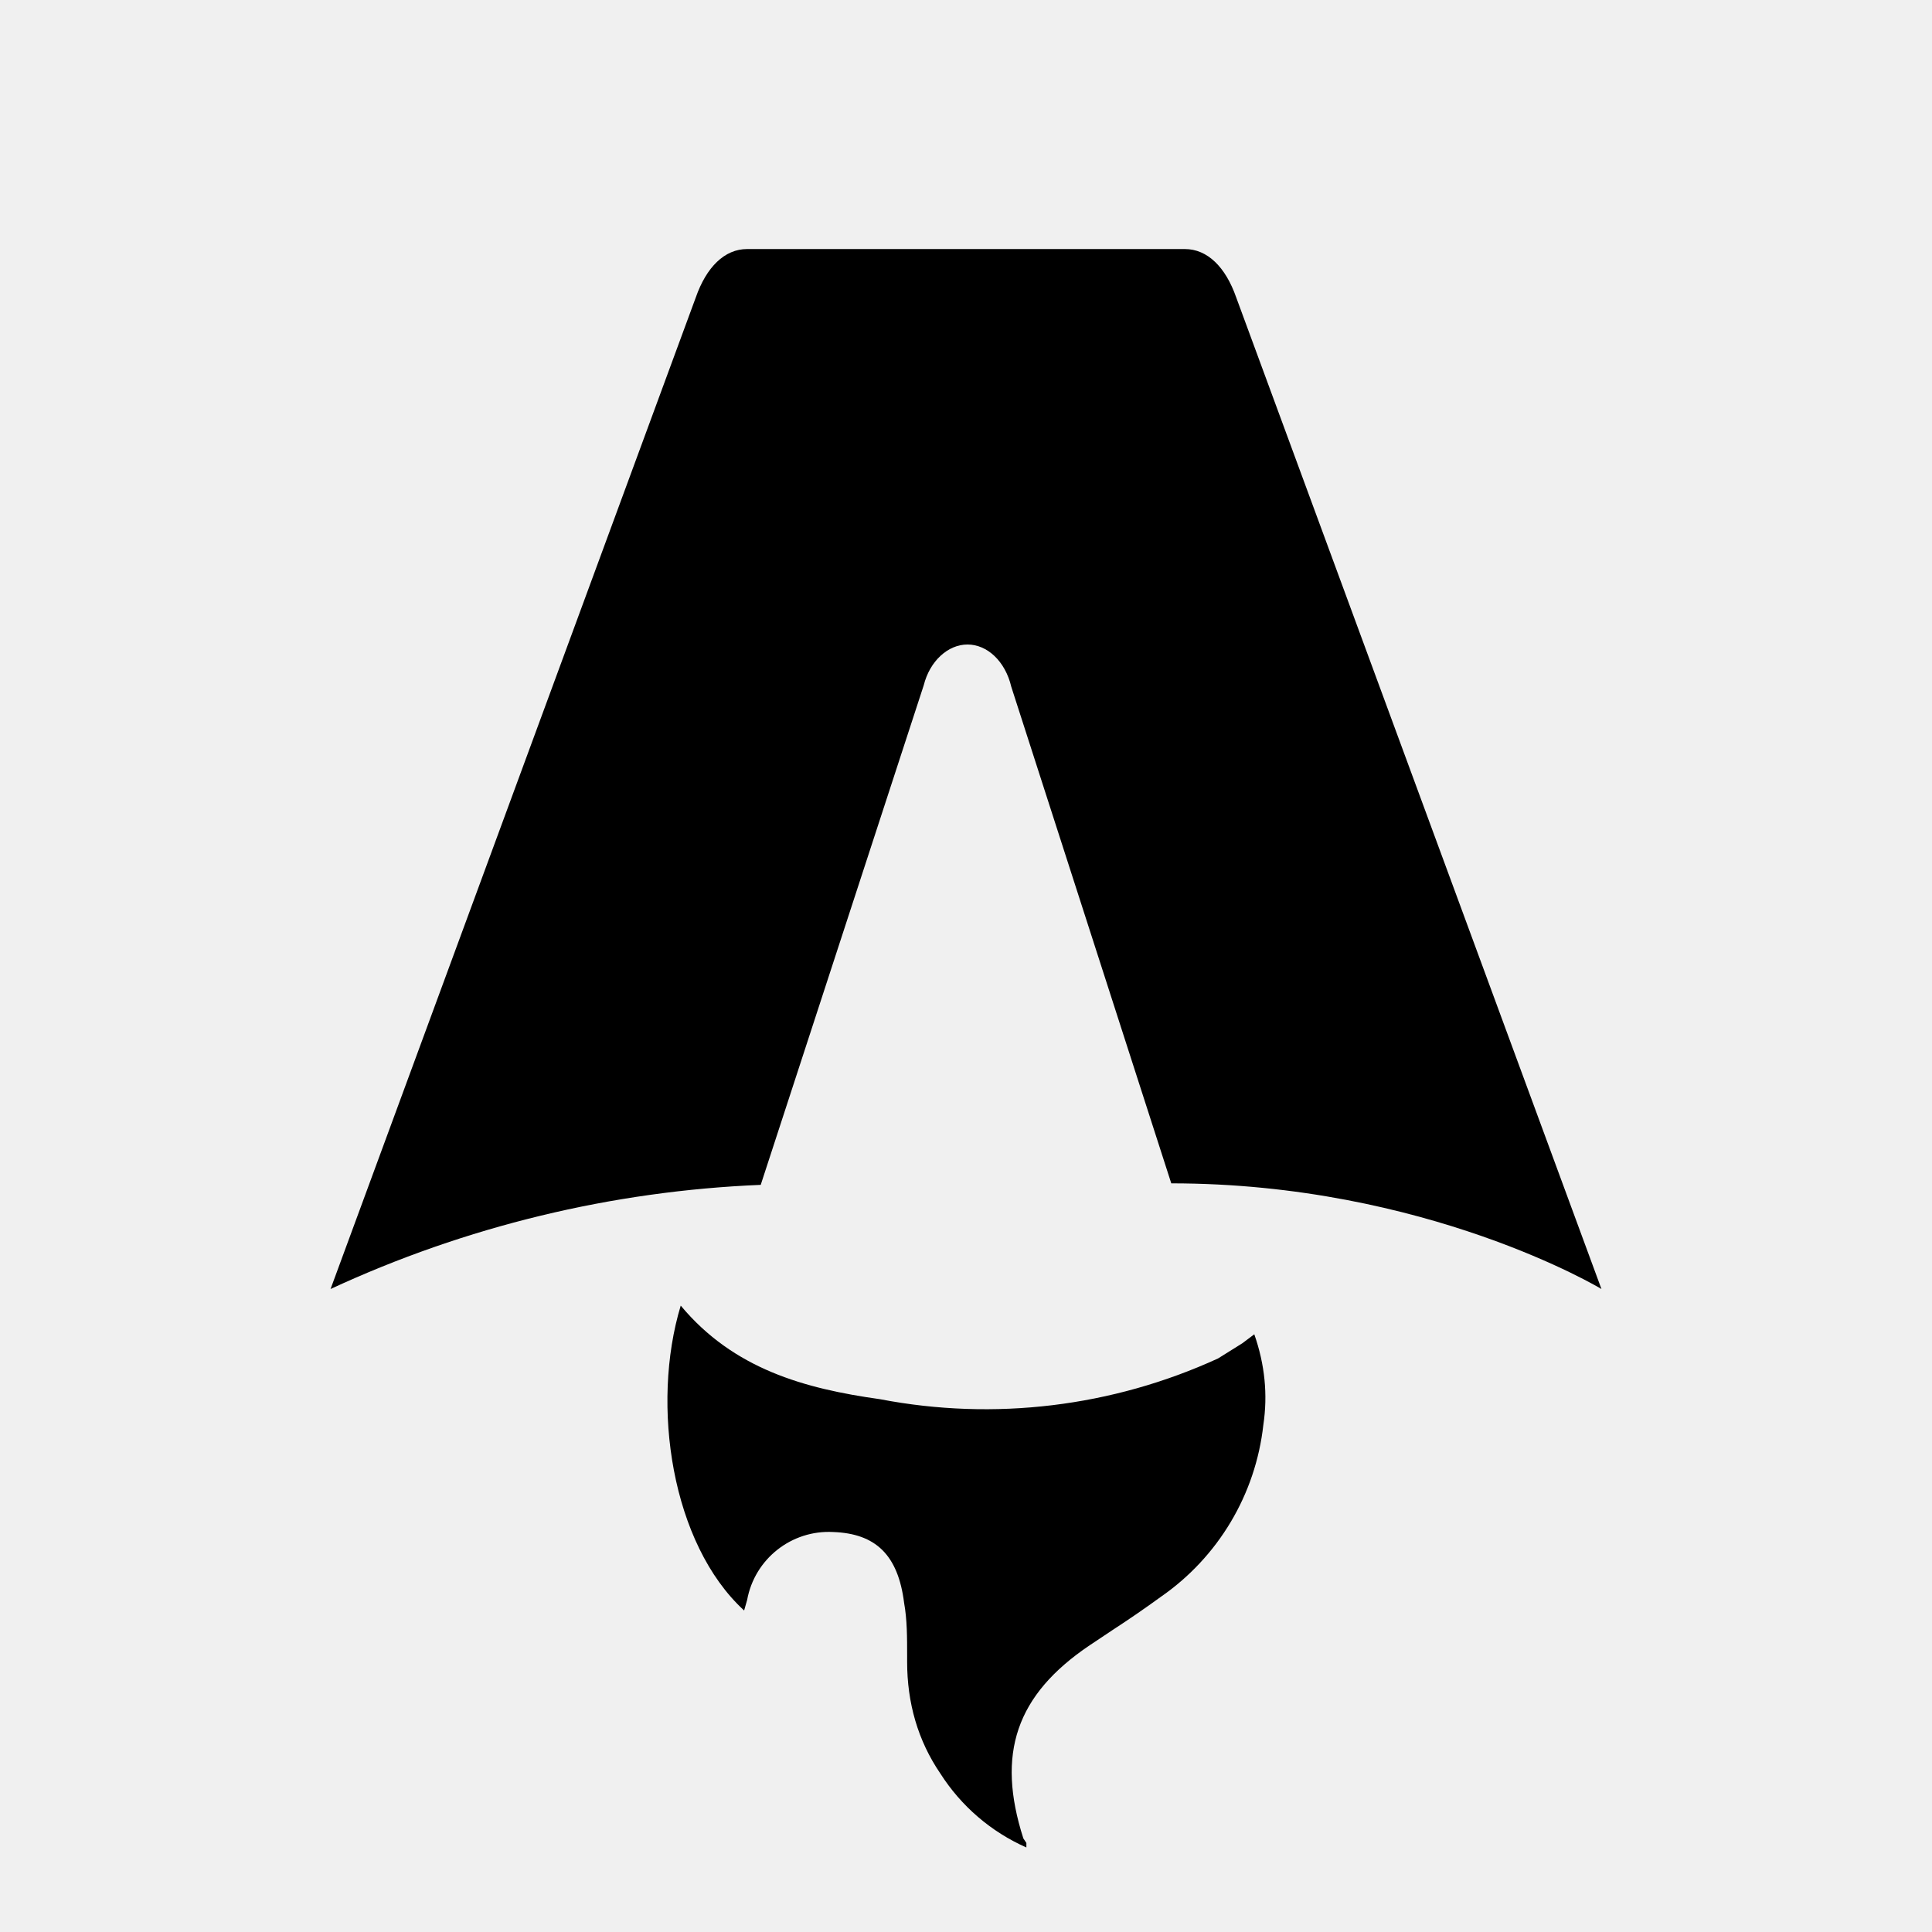
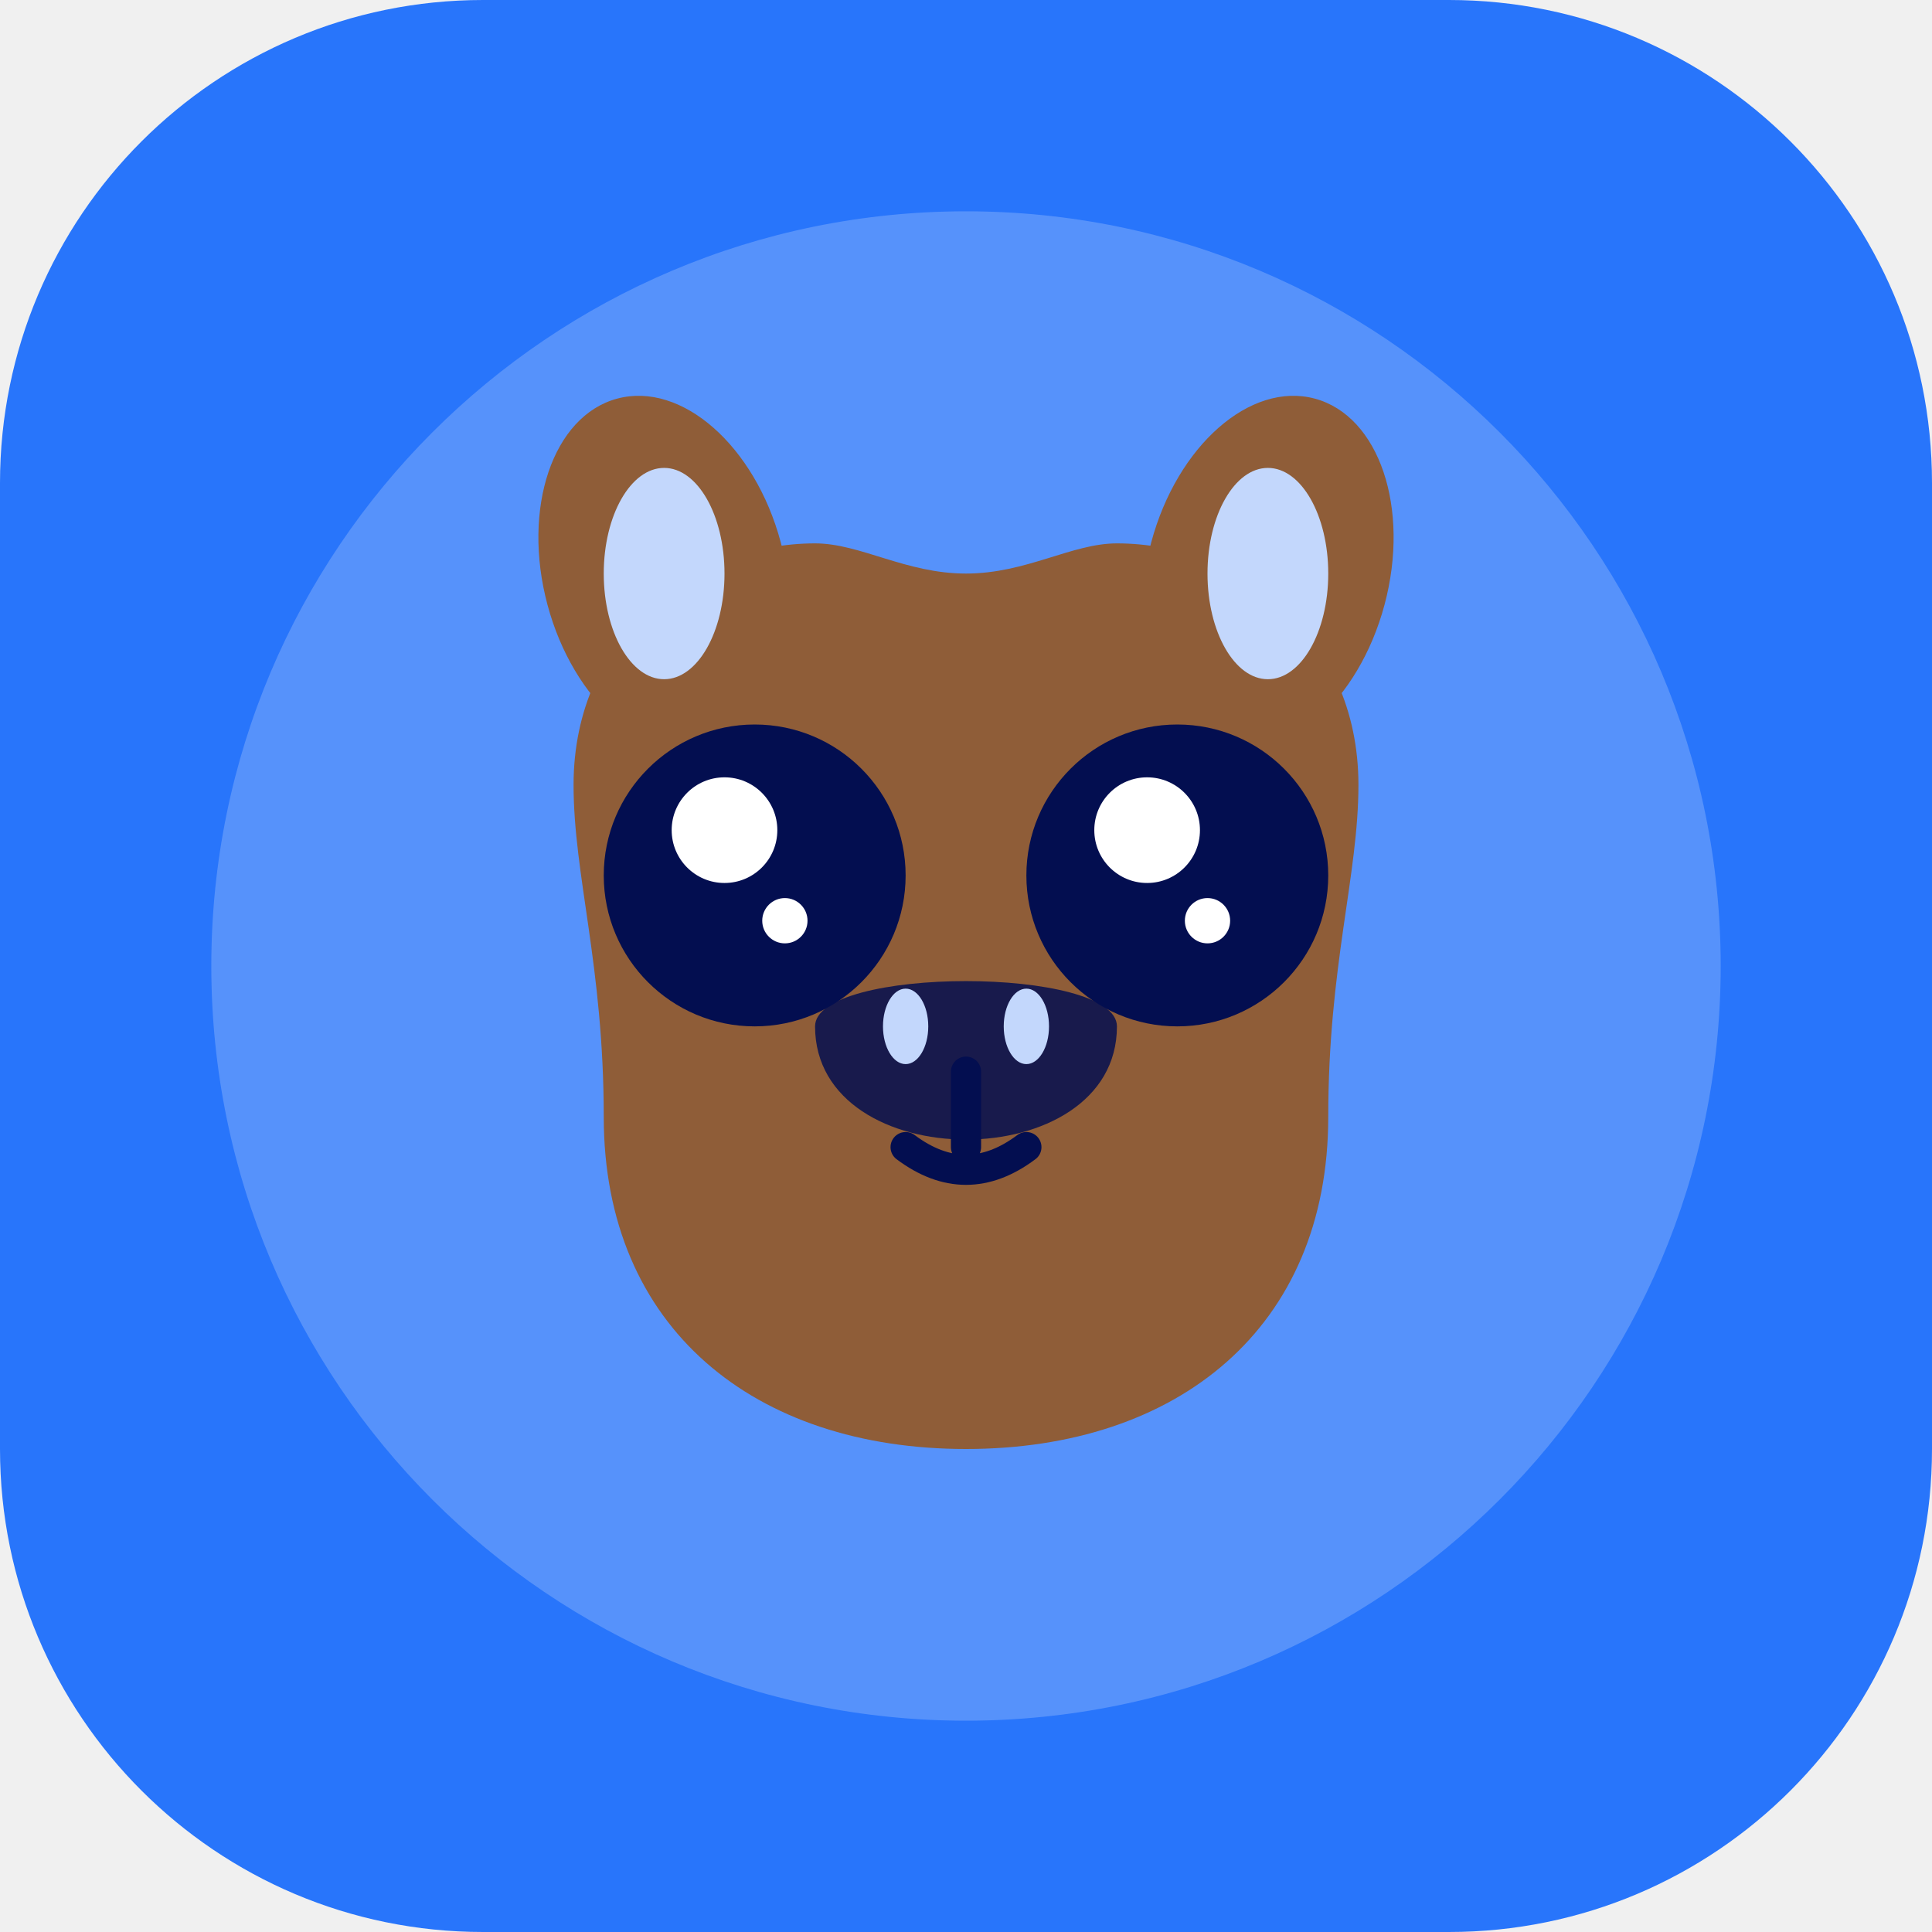
- <svg xmlns="http://www.w3.org/2000/svg" fill="none" viewBox="0 0 128 128">
-   <path d="M50.4 78.5a75.1 75.1 0 0 0-28.5 6.9l24.2-65.7c.7-2 1.9-3.2 3.4-3.2h29c1.5 0 2.7 1.2 3.4 3.2l24.2 65.7s-11.6-7-28.5-7L67 45.5c-.4-1.7-1.6-2.8-2.9-2.8-1.3 0-2.5 1.1-2.9 2.7L50.4 78.5Zm-1.1 28.2Zm-4.2-20.2c-2 6.6-.6 15.8 4.2 20.2a17.5 17.5 0 0 1 .2-.7 5.5 5.5 0 0 1 5.7-4.5c2.8.1 4.3 1.5 4.7 4.7.2 1.1.2 2.3.2 3.5v.4c0 2.7.7 5.2 2.2 7.4a13 13 0 0 0 5.7 4.9v-.3l-.2-.3c-1.8-5.6-.5-9.5 4.4-12.8l1.5-1a73 73 0 0 0 3.2-2.2 16 16 0 0 0 6.8-11.4c.3-2 .1-4-.6-6l-.8.6-1.6 1a37 37 0 0 1-22.4 2.7c-5-.7-9.7-2-13.2-6.2Z" />
-   <style>
-         path { fill: #000; }
-         @media (prefers-color-scheme: dark) {
-             path { fill: #FFF; }
-         }
-     </style>
+ <svg xmlns="http://www.w3.org/2000/svg" viewBox="0 0 128 128" fill="none">
+   <rect width="128" height="128" rx="32" fill="#2875FB" />
+   <circle cx="64" cy="64" r="50" fill="#C3D7FC" opacity="0.3" />
+   <path d="M38 52 C38 42 46 36 54 36 C57 36 60 38 64 38 C68 38 71 36 74 36 C82 36 90 42 90 52 C90 58 88 64 88 74 C88 88 78 96 64 96 C50 96 40 88 40 74 C40 64 38 58 38 52 Z" fill="#8F5D38" />
+   <ellipse cx="44" cy="38" rx="8" ry="12" fill="#8F5D38" transform="rotate(-15 44 38)" />
+   <ellipse cx="84" cy="38" rx="8" ry="12" fill="#8F5D38" transform="rotate(15 84 38)" />
+   <ellipse cx="44" cy="38" rx="4" ry="7" fill="#C3D7FC" />
+   <ellipse cx="84" cy="38" rx="4" ry="7" fill="#C3D7FC" />
+   <circle cx="50" cy="58" r="10" fill="#030E50" />
+   <circle cx="78" cy="58" r="10" fill="#030E50" />
+   <circle cx="48" cy="55" r="3.5" fill="#FFFFFF" />
+   <circle cx="76" cy="55" r="3.5" fill="#FFFFFF" />
+   <circle cx="52" cy="61" r="1.5" fill="#FFFFFF" />
+   <circle cx="80" cy="61" r="1.5" fill="#FFFFFF" />
+   <path d="M54 68 C54 64 74 64 74 68 C74 78 54 78 54 68 Z" fill="#030E50" opacity="0.85" />
+   <ellipse cx="60" cy="68" rx="1.5" ry="2.5" fill="#C3D7FC" />
+   <ellipse cx="68" cy="68" rx="1.5" ry="2.5" fill="#C3D7FC" />
+   <path d="M64 71 L64 76 M60 76 Q64 79 68 76" stroke="#030E50" stroke-width="2" stroke-linecap="round" />
</svg>
